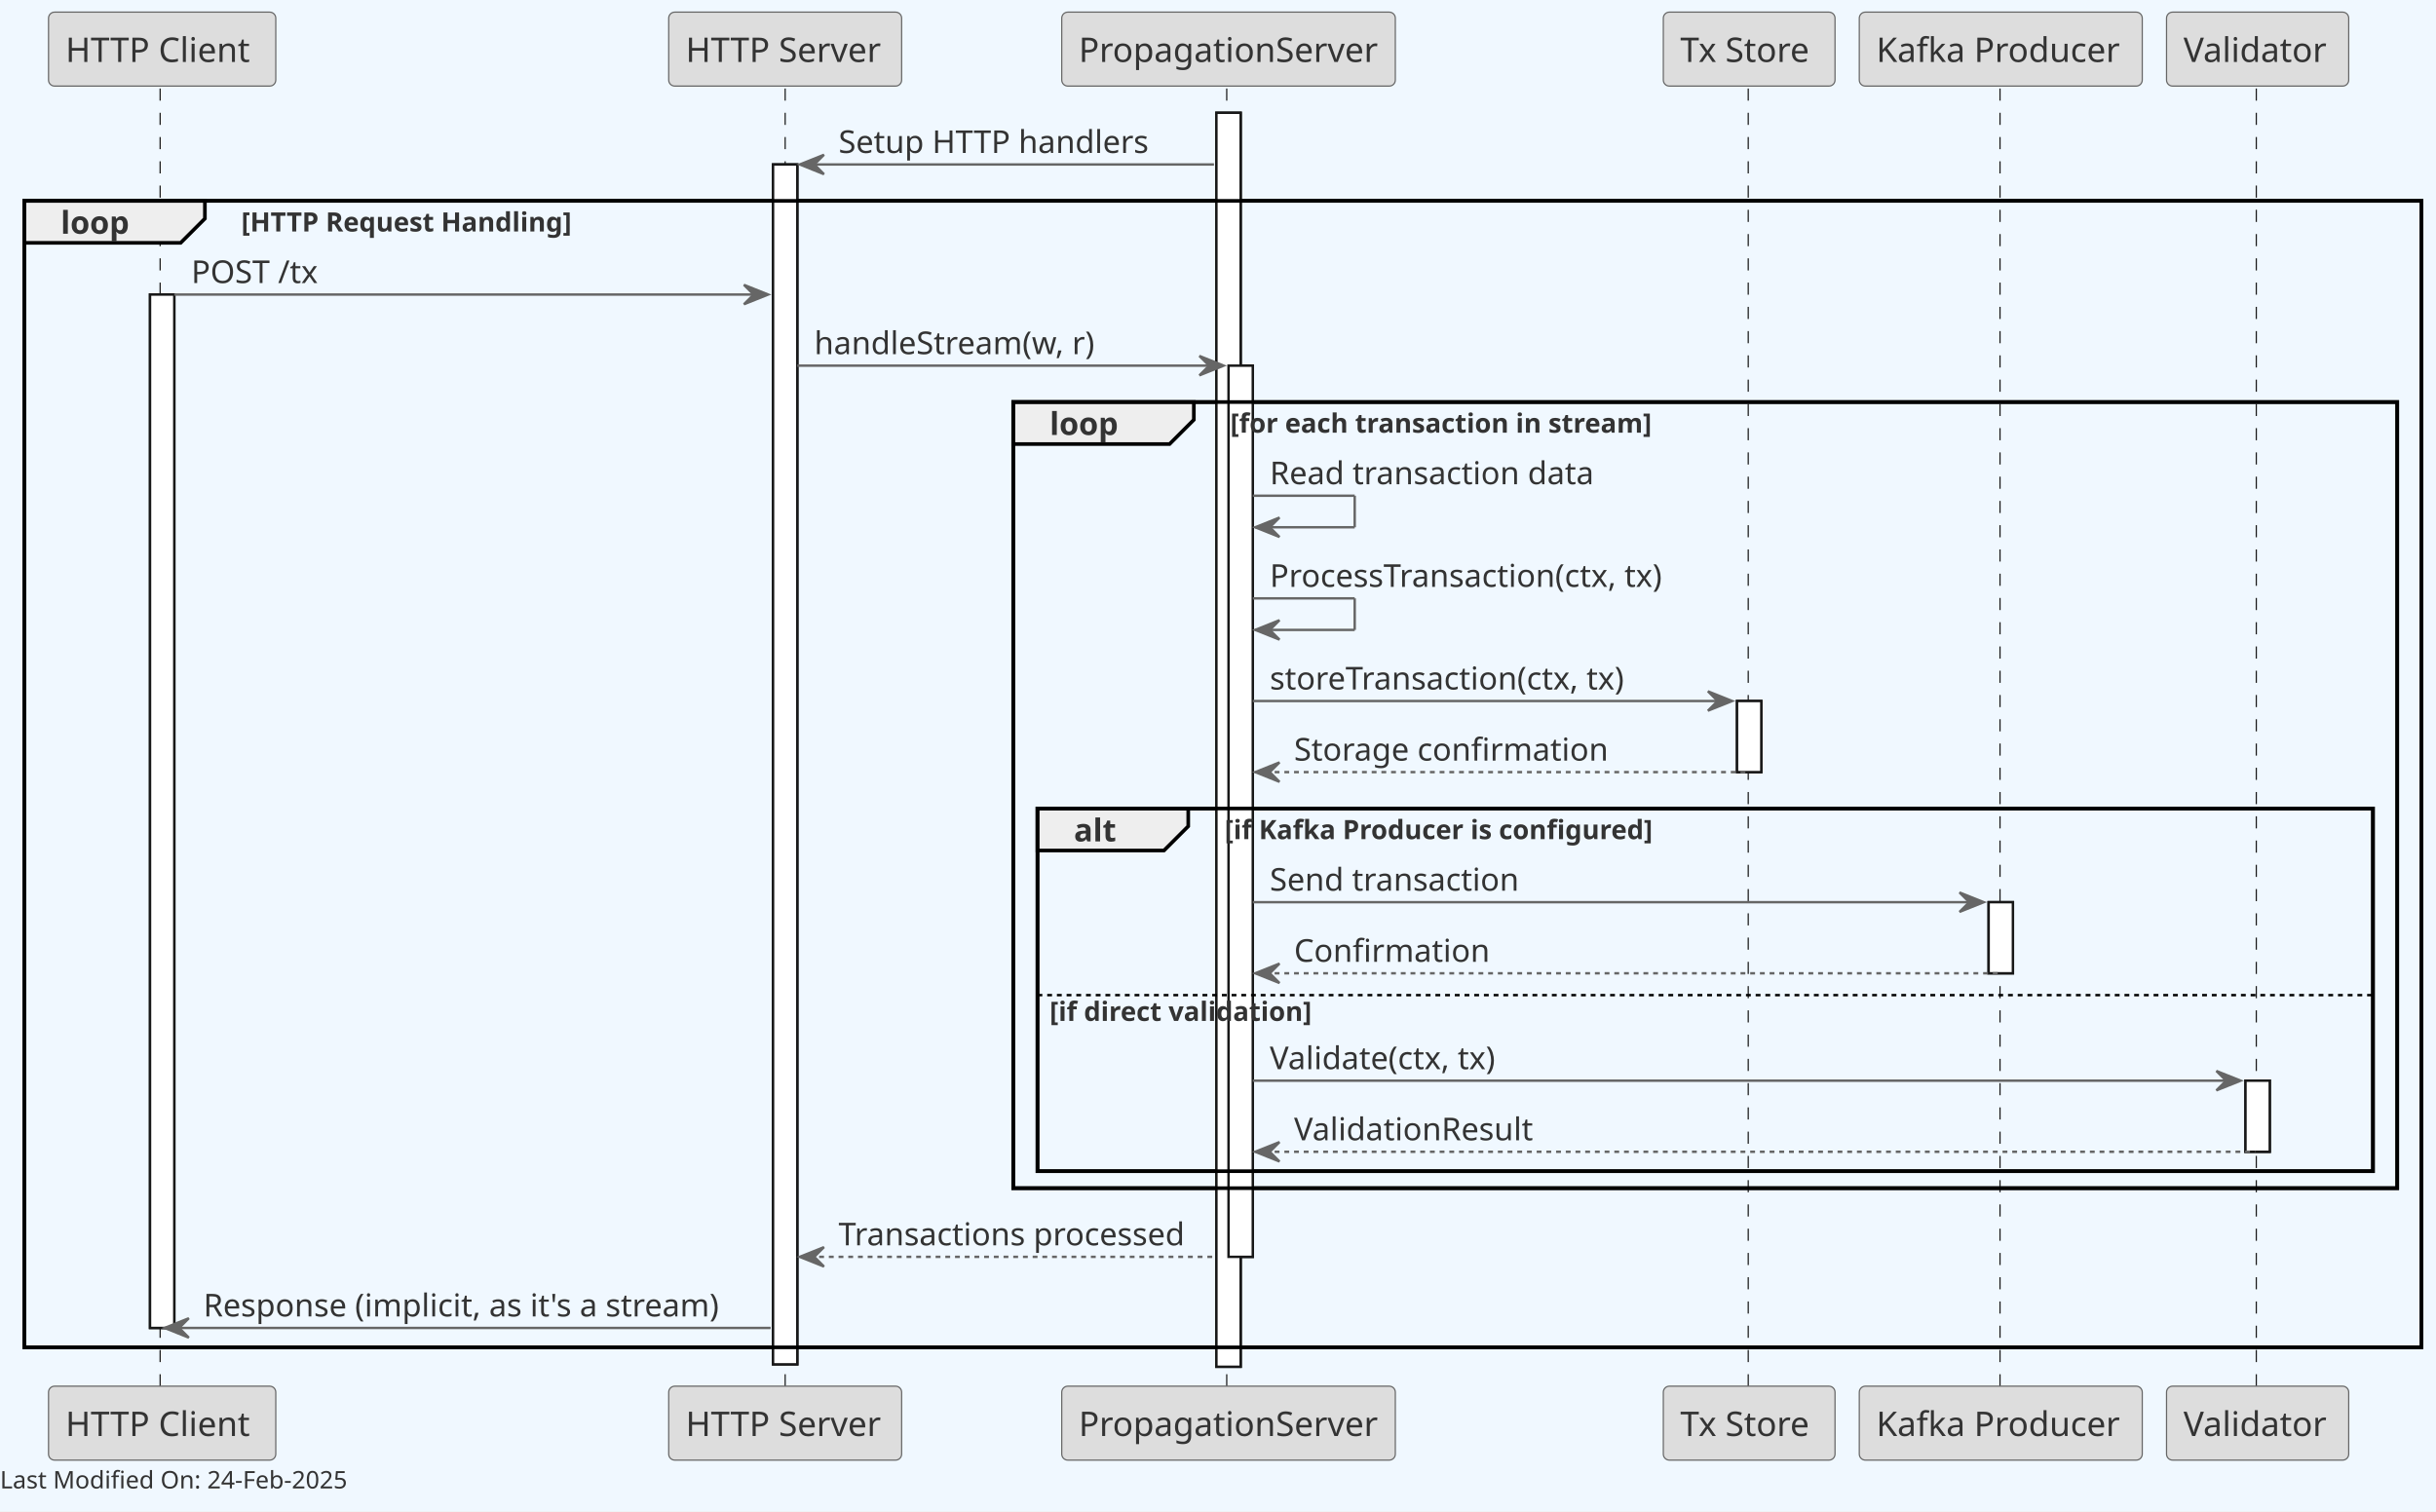
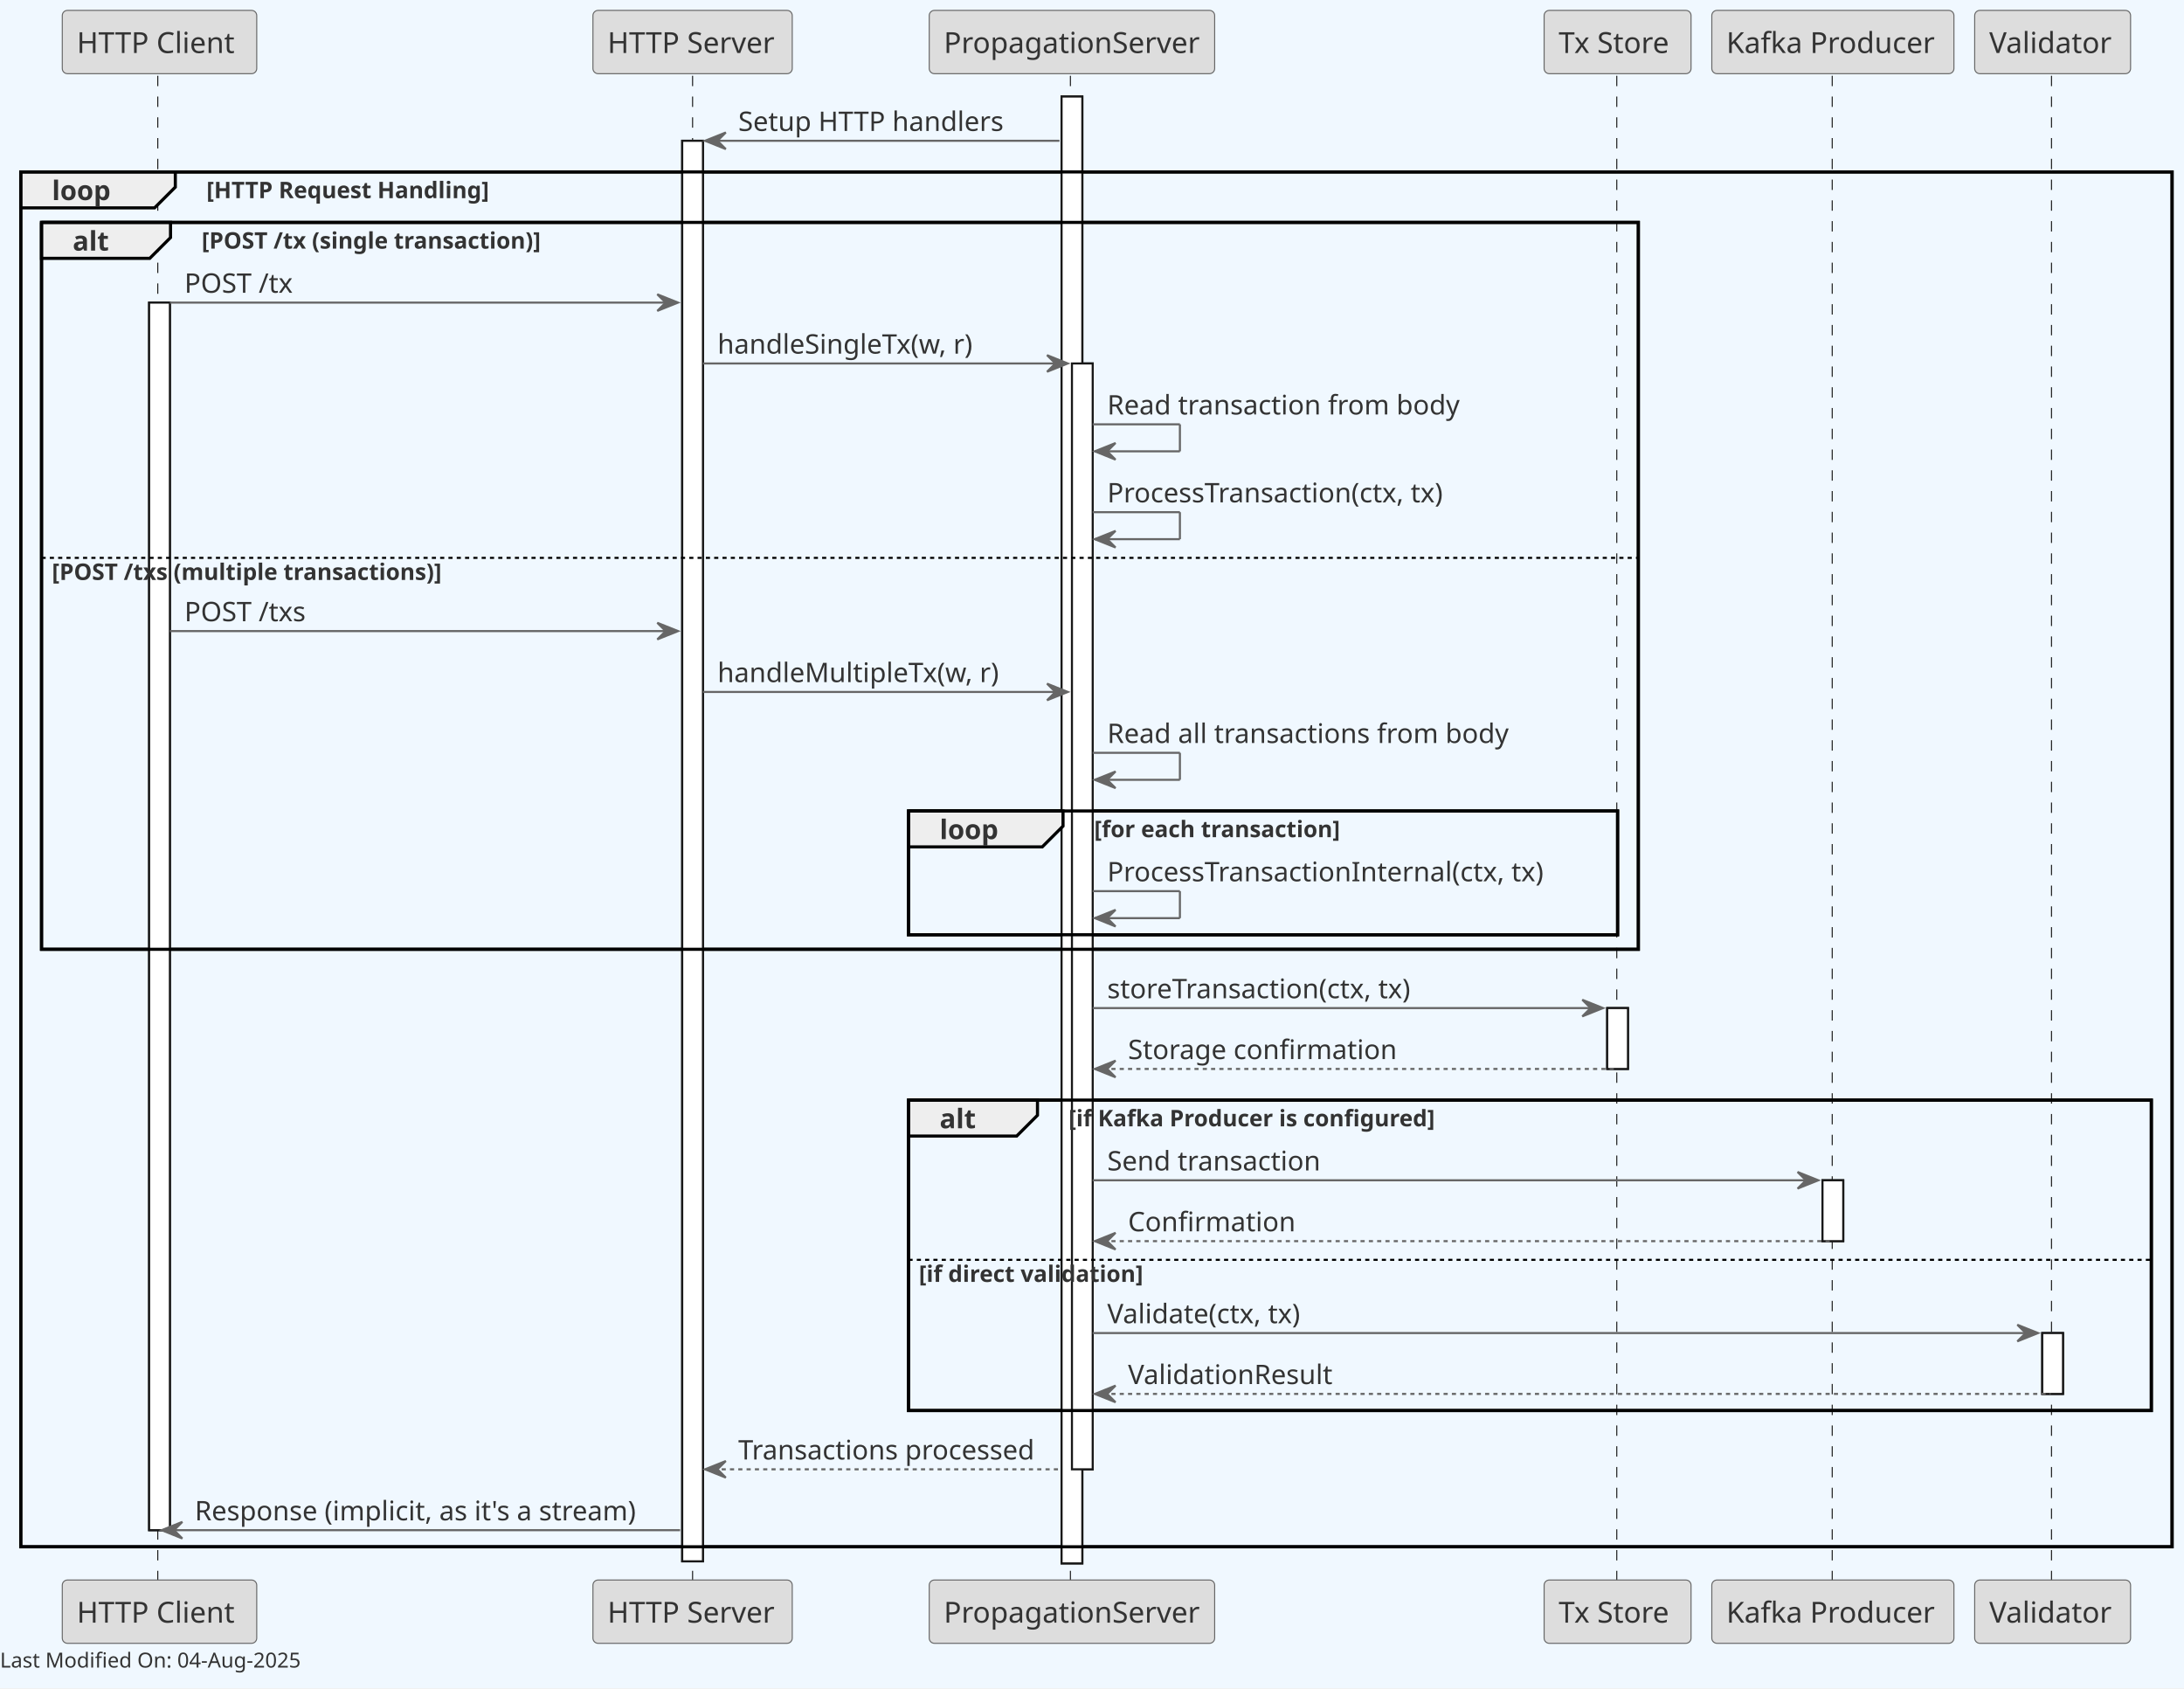
- <svg xmlns="http://www.w3.org/2000/svg" contentStyleType="text/css" height="623" preserveAspectRatio="none" viewBox="0 0 1004 623" width="1004" zoomAndPan="magnify">
-   <path d="m0 0h1004v623h-1004z" fill="#f0f8ff" />
-   <g fill="#fff">
-     <path d="m61.833 121.42h10v425.992h-10z" stroke="#181818" />
-     <path d="m318.61 67.799h10v494.613h-10z" stroke="#181818" />
-     <path d="m501.342 46.488h10v516.924h-10z" stroke="#181818" />
-     <path d="m506.342 150.731h10v367.371h-10z" stroke="#181818" />
-     <path d="m715.923 288.973h10v29.311h-10z" stroke="#181818" />
-     <path d="m819.623 371.904h10v29.311h-10z" stroke="#181818" />
-     <path d="m925.48 445.481h10v29.311h-10z" stroke="#181818" />
+ <svg xmlns="http://www.w3.org/2000/svg" contentStyleType="text/css" height="813px" preserveAspectRatio="none" style="width:1052px;height:813px;background:#F0F8FF;" version="1.1" viewBox="0 0 1052 813" width="1052px" zoomAndPan="magnify">
+   <defs />
+   <g>
+     <rect fill="#F0F8FF" height="813" style="stroke:none;stroke-width:1.0;" width="1052" x="0" y="0" />
+     <rect fill="#FFFFFF" height="591.189" style="stroke:#181818;stroke-width:1.0;" width="10" x="71.833" y="145.731" />
+     <rect fill="#FFFFFF" height="684.121" style="stroke:#181818;stroke-width:1.0;" width="10" x="328.61" y="67.799" />
+     <rect fill="#FFFFFF" height="706.432" style="stroke:#181818;stroke-width:1.0;" width="10" x="511.342" y="46.488" />
+     <rect fill="#FFFFFF" height="532.568" style="stroke:#181818;stroke-width:1.0;" width="10" x="516.342" y="175.041" />
+     <rect fill="#FFFFFF" height="29.311" style="stroke:#181818;stroke-width:1.0;" width="10" x="774.165" y="485.481" />
+     <rect fill="#FFFFFF" height="29.311" style="stroke:#181818;stroke-width:1.0;" width="10" x="877.865" y="568.412" />
+     <rect fill="#FFFFFF" height="29.311" style="stroke:#181818;stroke-width:1.0;" width="10" x="983.722" y="641.988" />
+     <rect fill="none" height="662.121" style="stroke:#000000;stroke-width:1.5;" width="1036.265" x="10" y="82.799" />
+     <rect fill="none" height="350.06" style="stroke:#000000;stroke-width:1.5;" width="769.165" x="20" y="107.109" />
+     <rect fill="none" height="59.621" style="stroke:#000000;stroke-width:1.5;" width="341.565" x="437.6" y="390.549" />
+     <rect fill="none" height="149.508" style="stroke:#000000;stroke-width:1.5;" width="598.665" x="437.6" y="529.791" />
+     <line style="stroke:#181818;stroke-width:0.5;stroke-dasharray:5.0,5.0;" x1="76" x2="76" y1="36.488" y2="761.92" />
+     <line style="stroke:#181818;stroke-width:0.5;stroke-dasharray:5.0,5.0;" x1="333.608" x2="333.608" y1="36.488" y2="761.92" />
+     <line style="stroke:#181818;stroke-width:0.5;stroke-dasharray:5.0,5.0;" x1="515.6" x2="515.6" y1="36.488" y2="761.92" />
+     <line style="stroke:#181818;stroke-width:0.5;stroke-dasharray:5.0,5.0;" x1="778.779" x2="778.779" y1="36.488" y2="761.92" />
+     <line style="stroke:#181818;stroke-width:0.5;stroke-dasharray:5.0,5.0;" x1="882.551" x2="882.551" y1="36.488" y2="761.92" />
+     <line style="stroke:#181818;stroke-width:0.5;stroke-dasharray:5.0,5.0;" x1="988.179" x2="988.179" y1="36.488" y2="761.92" />
+     <rect fill="#DDDDDD" height="30.488" rx="2.5" ry="2.5" style="stroke:#666666;stroke-width:0.5;" width="93.666" x="30" y="5" />
+     <text fill="#333333" font-family="sans-serif" font-size="14" lengthAdjust="spacing" textLength="79.666" x="37" y="25.535">HTTP Client</text>
+     <rect fill="#DDDDDD" height="30.488" rx="2.5" ry="2.5" style="stroke:#666666;stroke-width:0.5;" width="93.666" x="30" y="760.92" />
+     <text fill="#333333" font-family="sans-serif" font-size="14" lengthAdjust="spacing" textLength="79.666" x="37" y="781.455">HTTP Client</text>
+     <rect fill="#DDDDDD" height="30.488" rx="2.5" ry="2.5" style="stroke:#666666;stroke-width:0.5;" width="96.004" x="285.608" y="5" />
+     <text fill="#333333" font-family="sans-serif" font-size="14" lengthAdjust="spacing" textLength="82.004" x="292.608" y="25.535">HTTP Server</text>
+     <rect fill="#DDDDDD" height="30.488" rx="2.5" ry="2.5" style="stroke:#666666;stroke-width:0.5;" width="96.004" x="285.608" y="760.92" />
+     <text fill="#333333" font-family="sans-serif" font-size="14" lengthAdjust="spacing" textLength="82.004" x="292.608" y="781.455">HTTP Server</text>
+     <rect fill="#DDDDDD" height="30.488" rx="2.5" ry="2.5" style="stroke:#666666;stroke-width:0.5;" width="137.484" x="447.6" y="5" />
+     <text fill="#333333" font-family="sans-serif" font-size="14" lengthAdjust="spacing" textLength="123.484" x="454.6" y="25.535">PropagationServer</text>
+     <rect fill="#DDDDDD" height="30.488" rx="2.5" ry="2.5" style="stroke:#666666;stroke-width:0.5;" width="137.484" x="447.6" y="760.92" />
+     <text fill="#333333" font-family="sans-serif" font-size="14" lengthAdjust="spacing" textLength="123.484" x="454.6" y="781.455">PropagationServer</text>
+     <rect fill="#DDDDDD" height="30.488" rx="2.5" ry="2.5" style="stroke:#666666;stroke-width:0.5;" width="70.772" x="743.779" y="5" />
+     <text fill="#333333" font-family="sans-serif" font-size="14" lengthAdjust="spacing" textLength="56.773" x="750.779" y="25.535">Tx Store</text>
+     <rect fill="#DDDDDD" height="30.488" rx="2.5" ry="2.5" style="stroke:#666666;stroke-width:0.5;" width="70.772" x="743.779" y="760.92" />
+     <text fill="#333333" font-family="sans-serif" font-size="14" lengthAdjust="spacing" textLength="56.773" x="750.779" y="781.455">Tx Store</text>
+     <rect fill="#DDDDDD" height="30.488" rx="2.5" ry="2.5" style="stroke:#666666;stroke-width:0.5;" width="116.628" x="824.551" y="5" />
+     <text fill="#333333" font-family="sans-serif" font-size="14" lengthAdjust="spacing" textLength="102.628" x="831.551" y="25.535">Kafka Producer</text>
+     <rect fill="#DDDDDD" height="30.488" rx="2.5" ry="2.5" style="stroke:#666666;stroke-width:0.5;" width="116.628" x="824.551" y="760.92" />
+     <text fill="#333333" font-family="sans-serif" font-size="14" lengthAdjust="spacing" textLength="102.628" x="831.551" y="781.455">Kafka Producer</text>
+     <rect fill="#DDDDDD" height="30.488" rx="2.5" ry="2.5" style="stroke:#666666;stroke-width:0.5;" width="75.086" x="951.179" y="5" />
+     <text fill="#333333" font-family="sans-serif" font-size="14" lengthAdjust="spacing" textLength="61.086" x="958.179" y="25.535">Validator</text>
+     <rect fill="#DDDDDD" height="30.488" rx="2.5" ry="2.5" style="stroke:#666666;stroke-width:0.5;" width="75.086" x="951.179" y="760.92" />
+     <text fill="#333333" font-family="sans-serif" font-size="14" lengthAdjust="spacing" textLength="61.086" x="958.179" y="781.455">Validator</text>
+     <rect fill="#FFFFFF" height="591.189" style="stroke:#181818;stroke-width:1.0;" width="10" x="71.833" y="145.731" />
+     <rect fill="#FFFFFF" height="684.121" style="stroke:#181818;stroke-width:1.0;" width="10" x="328.61" y="67.799" />
+     <rect fill="#FFFFFF" height="706.432" style="stroke:#181818;stroke-width:1.0;" width="10" x="511.342" y="46.488" />
+     <rect fill="#FFFFFF" height="532.568" style="stroke:#181818;stroke-width:1.0;" width="10" x="516.342" y="175.041" />
+     <rect fill="#FFFFFF" height="29.311" style="stroke:#181818;stroke-width:1.0;" width="10" x="774.165" y="485.481" />
+     <rect fill="#FFFFFF" height="29.311" style="stroke:#181818;stroke-width:1.0;" width="10" x="877.865" y="568.412" />
+     <rect fill="#FFFFFF" height="29.311" style="stroke:#181818;stroke-width:1.0;" width="10" x="983.722" y="641.988" />
+     <polygon fill="#666666" points="349.61,63.799,339.61,67.799,349.61,71.799,345.61,67.799" style="stroke:#666666;stroke-width:1.0;" />
+     <line style="stroke:#666666;stroke-width:1.0;" x1="343.61" x2="510.342" y1="67.799" y2="67.799" />
+     <text fill="#333333" font-family="sans-serif" font-size="13" lengthAdjust="spacing" textLength="131.206" x="355.61" y="63.057">Setup HTTP handlers</text>
+     <path d="M10,82.799 L84.447,82.799 L84.447,90.109 L74.447,100.109 L10,100.109 L10,82.799 " fill="#EEEEEE" style="stroke:#000000;stroke-width:1.5;" />
+     <rect fill="none" height="662.121" style="stroke:#000000;stroke-width:1.5;" width="1036.265" x="10" y="82.799" />
+     <text fill="#333333" font-family="sans-serif" font-size="13" font-weight="bold" lengthAdjust="spacing" textLength="29.447" x="25" y="96.367">loop</text>
+     <text fill="#333333" font-family="sans-serif" font-size="11" font-weight="bold" lengthAdjust="spacing" textLength="142.78" x="99.447" y="95.434">[HTTP Request Handling]</text>
+     <path d="M20,107.109 L82.139,107.109 L82.139,114.42 L72.139,124.42 L20,124.42 L20,107.109 " fill="#EEEEEE" style="stroke:#000000;stroke-width:1.5;" />
+     <rect fill="none" height="350.06" style="stroke:#000000;stroke-width:1.5;" width="769.165" x="20" y="107.109" />
+     <text fill="#333333" font-family="sans-serif" font-size="13" font-weight="bold" lengthAdjust="spacing" textLength="17.139" x="35" y="120.678">alt</text>
+     <text fill="#333333" font-family="sans-serif" font-size="11" font-weight="bold" lengthAdjust="spacing" textLength="172.31" x="97.139" y="119.744">[POST /tx (single transaction)]</text>
+     <polygon fill="#666666" points="316.61,141.731,326.61,145.731,316.61,149.731,320.61,145.731" style="stroke:#666666;stroke-width:1.0;" />
+     <line style="stroke:#666666;stroke-width:1.0;" x1="81.833" x2="322.61" y1="145.731" y2="145.731" />
+     <text fill="#333333" font-family="sans-serif" font-size="13" lengthAdjust="spacing" textLength="56.272" x="88.833" y="140.988">POST /tx</text>
+     <polygon fill="#666666" points="504.342,171.041,514.342,175.041,504.342,179.041,508.342,175.041" style="stroke:#666666;stroke-width:1.0;" />
+     <line style="stroke:#666666;stroke-width:1.0;" x1="338.61" x2="510.342" y1="175.041" y2="175.041" />
+     <text fill="#333333" font-family="sans-serif" font-size="13" lengthAdjust="spacing" textLength="128.642" x="345.61" y="170.299">handleSingleTx(w, r)</text>
+     <line style="stroke:#666666;stroke-width:1.0;" x1="526.342" x2="568.342" y1="204.352" y2="204.352" />
+     <line style="stroke:#666666;stroke-width:1.0;" x1="568.342" x2="568.342" y1="204.352" y2="217.352" />
+     <line style="stroke:#666666;stroke-width:1.0;" x1="527.342" x2="568.342" y1="217.352" y2="217.352" />
+     <polygon fill="#666666" points="537.342,213.352,527.342,217.352,537.342,221.352,533.342,217.352" style="stroke:#666666;stroke-width:1.0;" />
+     <text fill="#333333" font-family="sans-serif" font-size="13" lengthAdjust="spacing" textLength="175.094" x="533.342" y="199.609">Read transaction from body</text>
+     <line style="stroke:#666666;stroke-width:1.0;" x1="526.342" x2="568.342" y1="246.662" y2="246.662" />
+     <line style="stroke:#666666;stroke-width:1.0;" x1="568.342" x2="568.342" y1="246.662" y2="259.662" />
+     <line style="stroke:#666666;stroke-width:1.0;" x1="527.342" x2="568.342" y1="259.662" y2="259.662" />
+     <polygon fill="#666666" points="537.342,255.662,527.342,259.662,537.342,263.662,533.342,259.662" style="stroke:#666666;stroke-width:1.0;" />
+     <text fill="#333333" font-family="sans-serif" font-size="13" lengthAdjust="spacing" textLength="170.581" x="533.342" y="241.92">ProcessTransaction(ctx, tx)</text>
+     <line style="stroke:#000000;stroke-width:1.0;stroke-dasharray:2.0,2.0;" x1="20" x2="789.165" y1="268.662" y2="268.662" />
+     <text fill="#333333" font-family="sans-serif" font-size="11" font-weight="bold" lengthAdjust="spacing" textLength="197.264" x="25" y="279.297">[POST /txs (multiple transactions)]</text>
+     <polygon fill="#666666" points="316.61,299.928,326.61,303.928,316.61,307.928,320.61,303.928" style="stroke:#666666;stroke-width:1.0;" />
+     <line style="stroke:#666666;stroke-width:1.0;" x1="81.833" x2="322.61" y1="303.928" y2="303.928" />
+     <text fill="#333333" font-family="sans-serif" font-size="13" lengthAdjust="spacing" textLength="62.899" x="88.833" y="299.185">POST /txs</text>
+     <polygon fill="#666666" points="504.342,329.238,514.342,333.238,504.342,337.238,508.342,333.238" style="stroke:#666666;stroke-width:1.0;" />
+     <line style="stroke:#666666;stroke-width:1.0;" x1="338.61" x2="510.342" y1="333.238" y2="333.238" />
+     <text fill="#333333" font-family="sans-serif" font-size="13" lengthAdjust="spacing" textLength="141.534" x="345.61" y="328.496">handleMultipleTx(w, r)</text>
+     <line style="stroke:#666666;stroke-width:1.0;" x1="526.342" x2="568.342" y1="362.549" y2="362.549" />
+     <line style="stroke:#666666;stroke-width:1.0;" x1="568.342" x2="568.342" y1="362.549" y2="375.549" />
+     <line style="stroke:#666666;stroke-width:1.0;" x1="527.342" x2="568.342" y1="375.549" y2="375.549" />
+     <polygon fill="#666666" points="537.342,371.549,527.342,375.549,537.342,379.549,533.342,375.549" style="stroke:#666666;stroke-width:1.0;" />
+     <text fill="#333333" font-family="sans-serif" font-size="13" lengthAdjust="spacing" textLength="200.529" x="533.342" y="357.807">Read all transactions from body</text>
+     <path d="M437.6,390.549 L512.047,390.549 L512.047,397.859 L502.047,407.859 L437.6,407.859 L437.6,390.549 " fill="#EEEEEE" style="stroke:#000000;stroke-width:1.5;" />
+     <rect fill="none" height="59.621" style="stroke:#000000;stroke-width:1.5;" width="341.565" x="437.6" y="390.549" />
+     <text fill="#333333" font-family="sans-serif" font-size="13" font-weight="bold" lengthAdjust="spacing" textLength="29.447" x="452.6" y="404.117">loop</text>
+     <text fill="#333333" font-family="sans-serif" font-size="11" font-weight="bold" lengthAdjust="spacing" textLength="121.956" x="527.047" y="403.184">[for each transaction]</text>
+     <line style="stroke:#666666;stroke-width:1.0;" x1="526.342" x2="568.342" y1="429.17" y2="429.17" />
+     <line style="stroke:#666666;stroke-width:1.0;" x1="568.342" x2="568.342" y1="429.17" y2="442.17" />
+     <line style="stroke:#666666;stroke-width:1.0;" x1="527.342" x2="568.342" y1="442.17" y2="442.17" />
+     <polygon fill="#666666" points="537.342,438.17,527.342,442.17,537.342,446.17,533.342,442.17" style="stroke:#666666;stroke-width:1.0;" />
+     <text fill="#333333" font-family="sans-serif" font-size="13" lengthAdjust="spacing" textLength="218.823" x="533.342" y="424.428">ProcessTransactionInternal(ctx, tx)</text>
+     <polygon fill="#666666" points="762.165,481.481,772.165,485.481,762.165,489.481,766.165,485.481" style="stroke:#666666;stroke-width:1.0;" />
+     <line style="stroke:#666666;stroke-width:1.0;" x1="526.342" x2="768.165" y1="485.481" y2="485.481" />
+     <text fill="#333333" font-family="sans-serif" font-size="13" lengthAdjust="spacing" textLength="154.972" x="533.342" y="480.738">storeTransaction(ctx, tx)</text>
+     <polygon fill="#666666" points="537.342,510.791,527.342,514.791,537.342,518.791,533.342,514.791" style="stroke:#666666;stroke-width:1.0;" />
+     <line style="stroke:#666666;stroke-width:1.0;stroke-dasharray:2.0,2.0;" x1="531.342" x2="778.165" y1="514.791" y2="514.791" />
+     <text fill="#333333" font-family="sans-serif" font-size="13" lengthAdjust="spacing" textLength="132.368" x="543.342" y="510.049">Storage confirmation</text>
+     <path d="M437.6,529.791 L499.739,529.791 L499.739,537.102 L489.739,547.102 L437.6,547.102 L437.6,529.791 " fill="#EEEEEE" style="stroke:#000000;stroke-width:1.5;" />
+     <rect fill="none" height="149.508" style="stroke:#000000;stroke-width:1.5;" width="598.665" x="437.6" y="529.791" />
+     <text fill="#333333" font-family="sans-serif" font-size="13" font-weight="bold" lengthAdjust="spacing" textLength="17.139" x="452.6" y="543.359">alt</text>
+     <text fill="#333333" font-family="sans-serif" font-size="11" font-weight="bold" lengthAdjust="spacing" textLength="184.894" x="514.739" y="542.426">[if Kafka Producer is configured]</text>
+     <polygon fill="#666666" points="865.865,564.412,875.865,568.412,865.865,572.412,869.865,568.412" style="stroke:#666666;stroke-width:1.0;" />
+     <line style="stroke:#666666;stroke-width:1.0;" x1="526.342" x2="871.865" y1="568.412" y2="568.412" />
+     <text fill="#333333" font-family="sans-serif" font-size="13" lengthAdjust="spacing" textLength="105.174" x="533.342" y="563.67">Send transaction</text>
+     <polygon fill="#666666" points="537.342,593.723,527.342,597.723,537.342,601.723,533.342,597.723" style="stroke:#666666;stroke-width:1.0;" />
+     <line style="stroke:#666666;stroke-width:1.0;stroke-dasharray:2.0,2.0;" x1="531.342" x2="881.865" y1="597.723" y2="597.723" />
+     <text fill="#333333" font-family="sans-serif" font-size="13" lengthAdjust="spacing" textLength="82.894" x="543.342" y="592.981">Confirmation</text>
+     <line style="stroke:#000000;stroke-width:1.0;stroke-dasharray:2.0,2.0;" x1="437.6" x2="1036.265" y1="606.723" y2="606.723" />
+     <text fill="#333333" font-family="sans-serif" font-size="11" font-weight="bold" lengthAdjust="spacing" textLength="112.353" x="442.6" y="617.357">[if direct validation]</text>
+     <polygon fill="#666666" points="971.722,637.988,981.722,641.988,971.722,645.988,975.722,641.988" style="stroke:#666666;stroke-width:1.0;" />
+     <line style="stroke:#666666;stroke-width:1.0;" x1="526.342" x2="977.722" y1="641.988" y2="641.988" />
+     <text fill="#333333" font-family="sans-serif" font-size="13" lengthAdjust="spacing" textLength="99.671" x="533.342" y="637.246">Validate(ctx, tx)</text>
+     <polygon fill="#666666" points="537.342,667.299,527.342,671.299,537.342,675.299,533.342,671.299" style="stroke:#666666;stroke-width:1.0;" />
+     <line style="stroke:#666666;stroke-width:1.0;stroke-dasharray:2.0,2.0;" x1="531.342" x2="987.722" y1="671.299" y2="671.299" />
+     <text fill="#333333" font-family="sans-serif" font-size="13" lengthAdjust="spacing" textLength="102.007" x="543.342" y="666.557">ValidationResult</text>
+     <polygon fill="#666666" points="349.61,703.609,339.61,707.609,349.61,711.609,345.61,707.609" style="stroke:#666666;stroke-width:1.0;" />
+     <line style="stroke:#666666;stroke-width:1.0;stroke-dasharray:2.0,2.0;" x1="343.61" x2="510.342" y1="707.609" y2="707.609" />
+     <text fill="#333333" font-family="sans-serif" font-size="13" lengthAdjust="spacing" textLength="148.732" x="355.61" y="702.867">Transactions processed</text>
+     <polygon fill="#666666" points="87.833,732.92,77.833,736.92,87.833,740.92,83.833,736.92" style="stroke:#666666;stroke-width:1.0;" />
+     <line style="stroke:#666666;stroke-width:1.0;" x1="81.833" x2="327.61" y1="736.92" y2="736.92" />
+     <text fill="#333333" font-family="sans-serif" font-size="13" lengthAdjust="spacing" textLength="222.777" x="93.833" y="732.178">Response (implicit, as it's a stream)</text>
+     <text fill="#333333" font-family="sans-serif" font-size="10" lengthAdjust="spacing" textLength="157.549" x="0" y="803.076">Last Modified On: 04-Aug-2025</text>
  </g>
-   <path d="m10 82.799h988.023v472.613h-988.023z" fill="none" stroke="#000" stroke-width="1.5" />
-   <path d="m417.6 165.731h570.423v324.06h-570.423z" fill="none" stroke="#000" stroke-width="1.5" />
-   <path d="m427.6 333.283h550.423v149.508h-550.423z" fill="none" stroke="#000" stroke-width="1.5" />
-   <path d="m66 36.488v535.924" stroke="#181818" stroke-dasharray="5 5" stroke-width=".5" />
-   <path d="m323.608 36.488v535.924" stroke="#181818" stroke-dasharray="5 5" stroke-width=".5" />
-   <path d="m505.6 36.488v535.924" stroke="#181818" stroke-dasharray="5 5" stroke-width=".5" />
-   <path d="m720.537 36.488v535.924" stroke="#181818" stroke-dasharray="5 5" stroke-width=".5" />
-   <path d="m824.309 36.488v535.924" stroke="#181818" stroke-dasharray="5 5" stroke-width=".5" />
-   <path d="m929.937 36.488v535.924" stroke="#181818" stroke-dasharray="5 5" stroke-width=".5" />
-   <rect fill="#ddd" height="30.488" rx="2.5" stroke="#666" stroke-width=".5" width="93.666" x="20" y="5" />
-   <text fill="#333" font-family="sans-serif" font-size="14" lengthAdjust="spacing" textLength="79.666" x="27" y="25.535">HTTP Client</text>
-   <rect fill="#ddd" height="30.488" rx="2.5" stroke="#666" stroke-width=".5" width="93.666" x="20" y="571.412" />
-   <text fill="#333" font-family="sans-serif" font-size="14" lengthAdjust="spacing" textLength="79.666" x="27" y="591.947">HTTP Client</text>
-   <rect fill="#ddd" height="30.488" rx="2.5" stroke="#666" stroke-width=".5" width="96.004" x="275.608" y="5" />
-   <text fill="#333" font-family="sans-serif" font-size="14" lengthAdjust="spacing" textLength="82.004" x="282.608" y="25.535">HTTP Server</text>
-   <rect fill="#ddd" height="30.488" rx="2.5" stroke="#666" stroke-width=".5" width="96.004" x="275.608" y="571.412" />
-   <text fill="#333" font-family="sans-serif" font-size="14" lengthAdjust="spacing" textLength="82.004" x="282.608" y="591.947">HTTP Server</text>
-   <rect fill="#ddd" height="30.488" rx="2.5" stroke="#666" stroke-width=".5" width="137.484" x="437.6" y="5" />
-   <text fill="#333" font-family="sans-serif" font-size="14" lengthAdjust="spacing" textLength="123.484" x="444.6" y="25.535">PropagationServer</text>
-   <rect fill="#ddd" height="30.488" rx="2.5" stroke="#666" stroke-width=".5" width="137.484" x="437.6" y="571.412" />
-   <text fill="#333" font-family="sans-serif" font-size="14" lengthAdjust="spacing" textLength="123.484" x="444.6" y="591.947">PropagationServer</text>
-   <rect fill="#ddd" height="30.488" rx="2.5" stroke="#666" stroke-width=".5" width="70.772" x="685.537" y="5" />
-   <text fill="#333" font-family="sans-serif" font-size="14" lengthAdjust="spacing" textLength="56.773" x="692.537" y="25.535">Tx Store</text>
-   <rect fill="#ddd" height="30.488" rx="2.5" stroke="#666" stroke-width=".5" width="70.772" x="685.537" y="571.412" />
-   <text fill="#333" font-family="sans-serif" font-size="14" lengthAdjust="spacing" textLength="56.773" x="692.537" y="591.947">Tx Store</text>
-   <rect fill="#ddd" height="30.488" rx="2.5" stroke="#666" stroke-width=".5" width="116.628" x="766.309" y="5" />
-   <text fill="#333" font-family="sans-serif" font-size="14" lengthAdjust="spacing" textLength="102.628" x="773.309" y="25.535">Kafka Producer</text>
-   <rect fill="#ddd" height="30.488" rx="2.5" stroke="#666" stroke-width=".5" width="116.628" x="766.309" y="571.412" />
-   <text fill="#333" font-family="sans-serif" font-size="14" lengthAdjust="spacing" textLength="102.628" x="773.309" y="591.947">Kafka Producer</text>
-   <rect fill="#ddd" height="30.488" rx="2.5" stroke="#666" stroke-width=".5" width="75.086" x="892.937" y="5" />
-   <text fill="#333" font-family="sans-serif" font-size="14" lengthAdjust="spacing" textLength="61.086" x="899.937" y="25.535">Validator</text>
-   <rect fill="#ddd" height="30.488" rx="2.5" stroke="#666" stroke-width=".5" width="75.086" x="892.937" y="571.412" />
-   <text fill="#333" font-family="sans-serif" font-size="14" lengthAdjust="spacing" textLength="61.086" x="899.937" y="591.947">Validator</text>
-   <path d="m61.833 121.42h10v425.992h-10z" fill="#fff" stroke="#181818" />
-   <path d="m318.61 67.799h10v494.613h-10z" fill="#fff" stroke="#181818" />
-   <path d="m501.342 46.488h10v516.924h-10z" fill="#fff" stroke="#181818" />
-   <path d="m506.342 150.731h10v367.371h-10z" fill="#fff" stroke="#181818" />
-   <path d="m715.923 288.973h10v29.311h-10z" fill="#fff" stroke="#181818" />
-   <path d="m819.623 371.904h10v29.311h-10z" fill="#fff" stroke="#181818" />
-   <path d="m925.48 445.481h10v29.311h-10z" fill="#fff" stroke="#181818" />
-   <path d="m339.61 63.799-10 4 10 4-4-4z" fill="#666" stroke="#666" />
-   <path d="m333.61 67.799h166.732" stroke="#666" />
-   <text fill="#333" font-family="sans-serif" font-size="13" lengthAdjust="spacing" textLength="131.206" x="345.61" y="63.057">Setup HTTP handlers</text>
-   <path d="m10 82.799h74.447v7.311l-10 10h-64.447z" fill="#eee" stroke="#000" stroke-width="1.5" />
-   <path d="m10 82.799h988.023v472.613h-988.023z" fill="none" stroke="#000" stroke-width="1.5" />
-   <text fill="#333" font-family="sans-serif" font-size="13" font-weight="bold" lengthAdjust="spacing" textLength="29.447" x="25" y="96.367">loop</text>
-   <text fill="#333" font-family="sans-serif" font-size="11" font-weight="bold" lengthAdjust="spacing" textLength="142.78" x="99.447" y="95.434">[HTTP Request Handling]</text>
-   <path d="m306.61 117.42 10 4-10 4 4-4z" fill="#666" stroke="#666" />
-   <path d="m71.833 121.42h240.777" stroke="#666" />
-   <text fill="#333" font-family="sans-serif" font-size="13" lengthAdjust="spacing" textLength="56.272" x="78.833" y="116.678">POST /tx</text>
-   <path d="m494.342 146.731 10 4-10 4 4-4z" fill="#666" stroke="#666" />
-   <path d="m328.61 150.731h171.732" stroke="#666" />
-   <text fill="#333" font-family="sans-serif" font-size="13" lengthAdjust="spacing" textLength="118.257" x="335.61" y="145.988">handleStream(w, r)</text>
-   <path d="m417.6 165.731h74.447v7.311l-10 10h-64.447z" fill="#eee" stroke="#000" stroke-width="1.5" />
-   <path d="m417.6 165.731h570.423v324.06h-570.423z" fill="none" stroke="#000" stroke-width="1.5" />
-   <text fill="#333" font-family="sans-serif" font-size="13" font-weight="bold" lengthAdjust="spacing" textLength="29.447" x="432.6" y="179.299">loop</text>
-   <text fill="#333" font-family="sans-serif" font-size="11" font-weight="bold" lengthAdjust="spacing" textLength="179.266" x="507.047" y="178.365">[for each transaction in stream]</text>
-   <path d="m516.342 204.352h42" stroke="#666" />
-   <path d="m558.342 204.352v13" stroke="#666" />
-   <path d="m517.342 217.352h41" stroke="#666" />
-   <path d="m527.342 213.352-10 4 10 4-4-4z" fill="#666" stroke="#666" />
-   <text fill="#333" font-family="sans-serif" font-size="13" lengthAdjust="spacing" textLength="137.02" x="523.342" y="199.609">Read transaction data</text>
-   <path d="m516.342 246.662h42" stroke="#666" />
-   <path d="m558.342 246.662v13" stroke="#666" />
-   <path d="m517.342 259.662h41" stroke="#666" />
-   <path d="m527.342 255.662-10 4 10 4-4-4z" fill="#666" stroke="#666" />
-   <text fill="#333" font-family="sans-serif" font-size="13" lengthAdjust="spacing" textLength="170.581" x="523.342" y="241.92">ProcessTransaction(ctx, tx)</text>
-   <path d="m703.923 284.973 10 4-10 4 4-4z" fill="#666" stroke="#666" />
-   <path d="m516.342 288.973h193.581" stroke="#666" />
-   <text fill="#333" font-family="sans-serif" font-size="13" lengthAdjust="spacing" textLength="154.972" x="523.342" y="284.231">storeTransaction(ctx, tx)</text>
-   <path d="m527.342 314.283-10 4 10 4-4-4z" fill="#666" stroke="#666" />
-   <path d="m521.342 318.283h198.581" stroke="#666" stroke-dasharray="2 2" />
-   <text fill="#333" font-family="sans-serif" font-size="13" lengthAdjust="spacing" textLength="132.368" x="533.342" y="313.541">Storage confirmation</text>
-   <path d="m427.6 333.283h62.139v7.311l-10 10h-52.139z" fill="#eee" stroke="#000" stroke-width="1.5" />
-   <path d="m427.6 333.283h550.423v149.508h-550.423z" fill="none" stroke="#000" stroke-width="1.5" />
-   <text fill="#333" font-family="sans-serif" font-size="13" font-weight="bold" lengthAdjust="spacing" textLength="17.139" x="442.6" y="346.852">alt</text>
-   <text fill="#333" font-family="sans-serif" font-size="11" font-weight="bold" lengthAdjust="spacing" textLength="184.894" x="504.739" y="345.918">[if Kafka Producer is configured]</text>
-   <path d="m807.623 367.904 10 4-10 4 4-4z" fill="#666" stroke="#666" />
-   <path d="m516.342 371.904h297.281" stroke="#666" />
-   <text fill="#333" font-family="sans-serif" font-size="13" lengthAdjust="spacing" textLength="105.174" x="523.342" y="367.162">Send transaction</text>
-   <path d="m527.342 397.215-10 4 10 4-4-4z" fill="#666" stroke="#666" />
-   <path d="m521.342 401.215h302.281" stroke="#666" stroke-dasharray="2 2" />
-   <text fill="#333" font-family="sans-serif" font-size="13" lengthAdjust="spacing" textLength="82.894" x="533.342" y="396.473">Confirmation</text>
-   <path d="m427.6 410.215h550.423" stroke="#000" stroke-dasharray="2 2" />
-   <text fill="#333" font-family="sans-serif" font-size="11" font-weight="bold" lengthAdjust="spacing" textLength="112.353" x="432.6" y="420.85">[if direct validation]</text>
-   <path d="m913.48 441.481 10 4-10 4 4-4z" fill="#666" stroke="#666" />
-   <path d="m516.342 445.481h403.138" stroke="#666" />
-   <text fill="#333" font-family="sans-serif" font-size="13" lengthAdjust="spacing" textLength="99.671" x="523.342" y="440.738">Validate(ctx, tx)</text>
-   <path d="m527.342 470.791-10 4 10 4-4-4z" fill="#666" stroke="#666" />
-   <path d="m521.342 474.791h408.138" stroke="#666" stroke-dasharray="2 2" />
-   <text fill="#333" font-family="sans-serif" font-size="13" lengthAdjust="spacing" textLength="102.007" x="533.342" y="470.049">ValidationResult</text>
-   <path d="m339.61 514.102-10 4 10 4-4-4z" fill="#666" stroke="#666" />
-   <path d="m333.61 518.102h166.732" stroke="#666" stroke-dasharray="2 2" />
-   <text fill="#333" font-family="sans-serif" font-size="13" lengthAdjust="spacing" textLength="148.732" x="345.61" y="513.359">Transactions processed</text>
-   <path d="m77.833 543.412-10 4 10 4-4-4z" fill="#666" stroke="#666" />
-   <path d="m71.833 547.412h245.777" stroke="#666" />
-   <text fill="#333" font-family="sans-serif" font-size="13" lengthAdjust="spacing" textLength="222.777" x="83.833" y="542.67">Response (implicit, as it's a stream)</text>
-   <text fill="#333" font-family="sans-serif" font-size="10" lengthAdjust="spacing" textLength="155.435" y="613.568">Last Modified On: 24-Feb-2025</text>
</svg>
